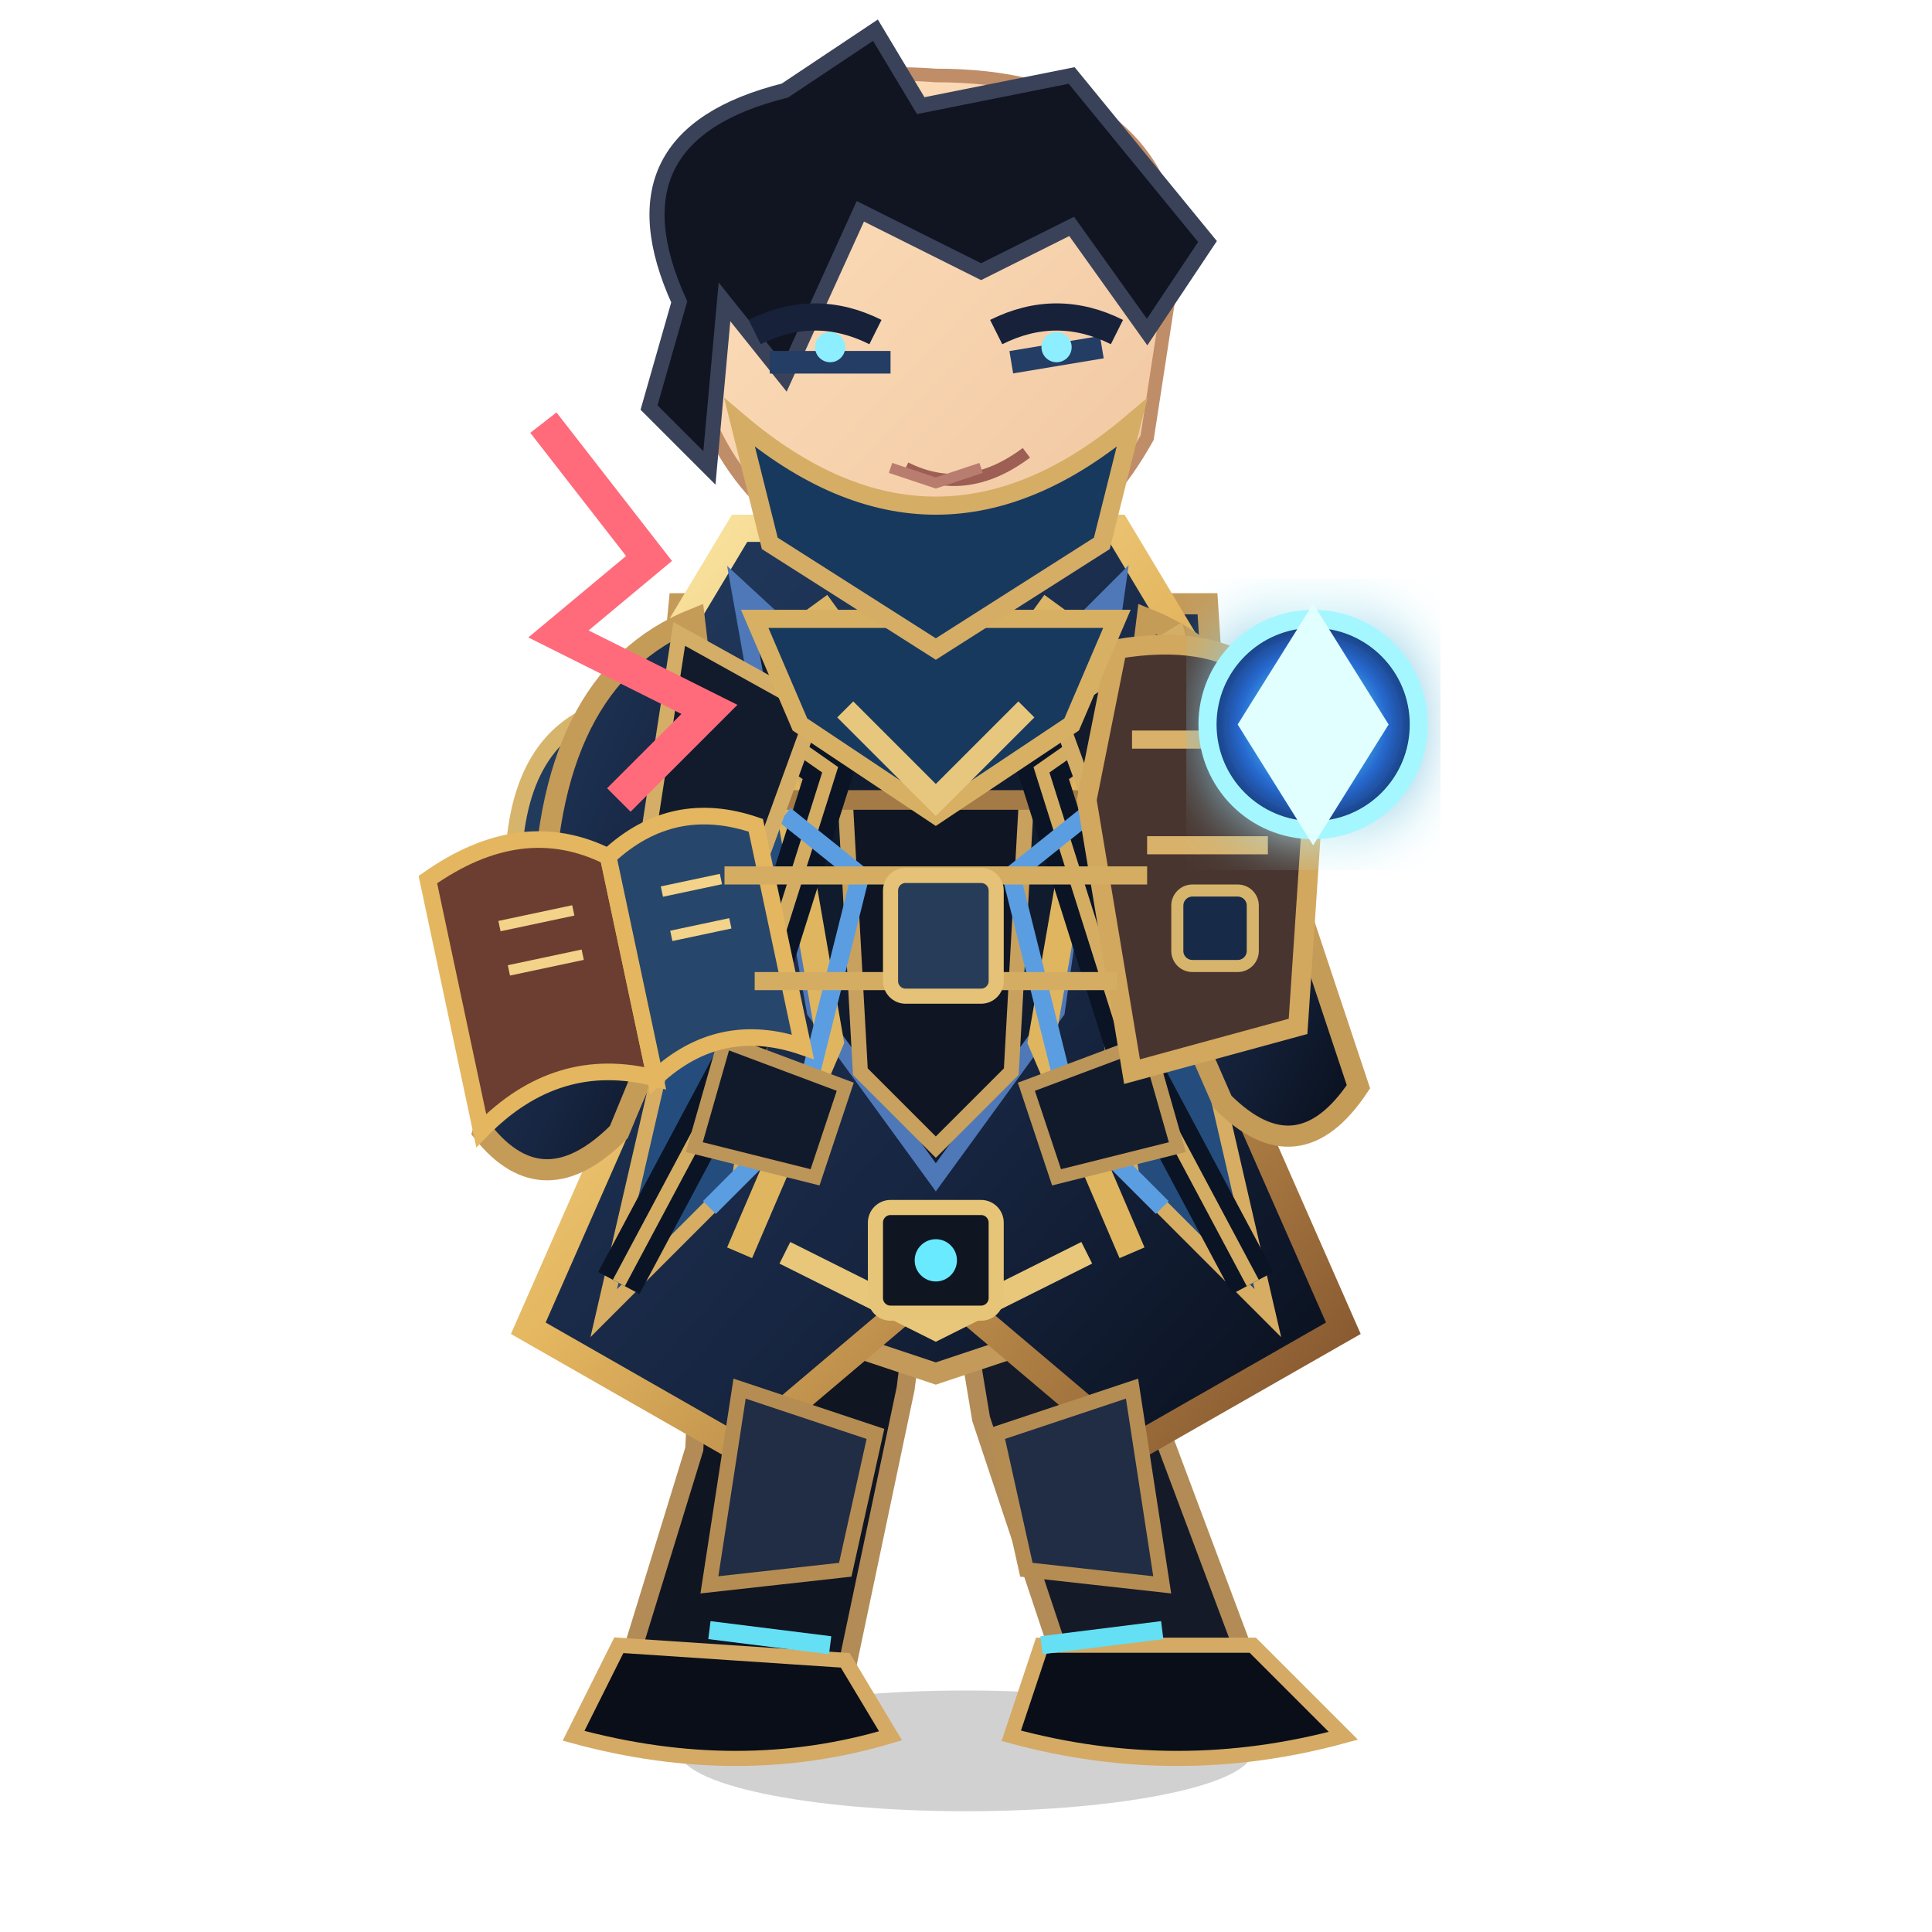
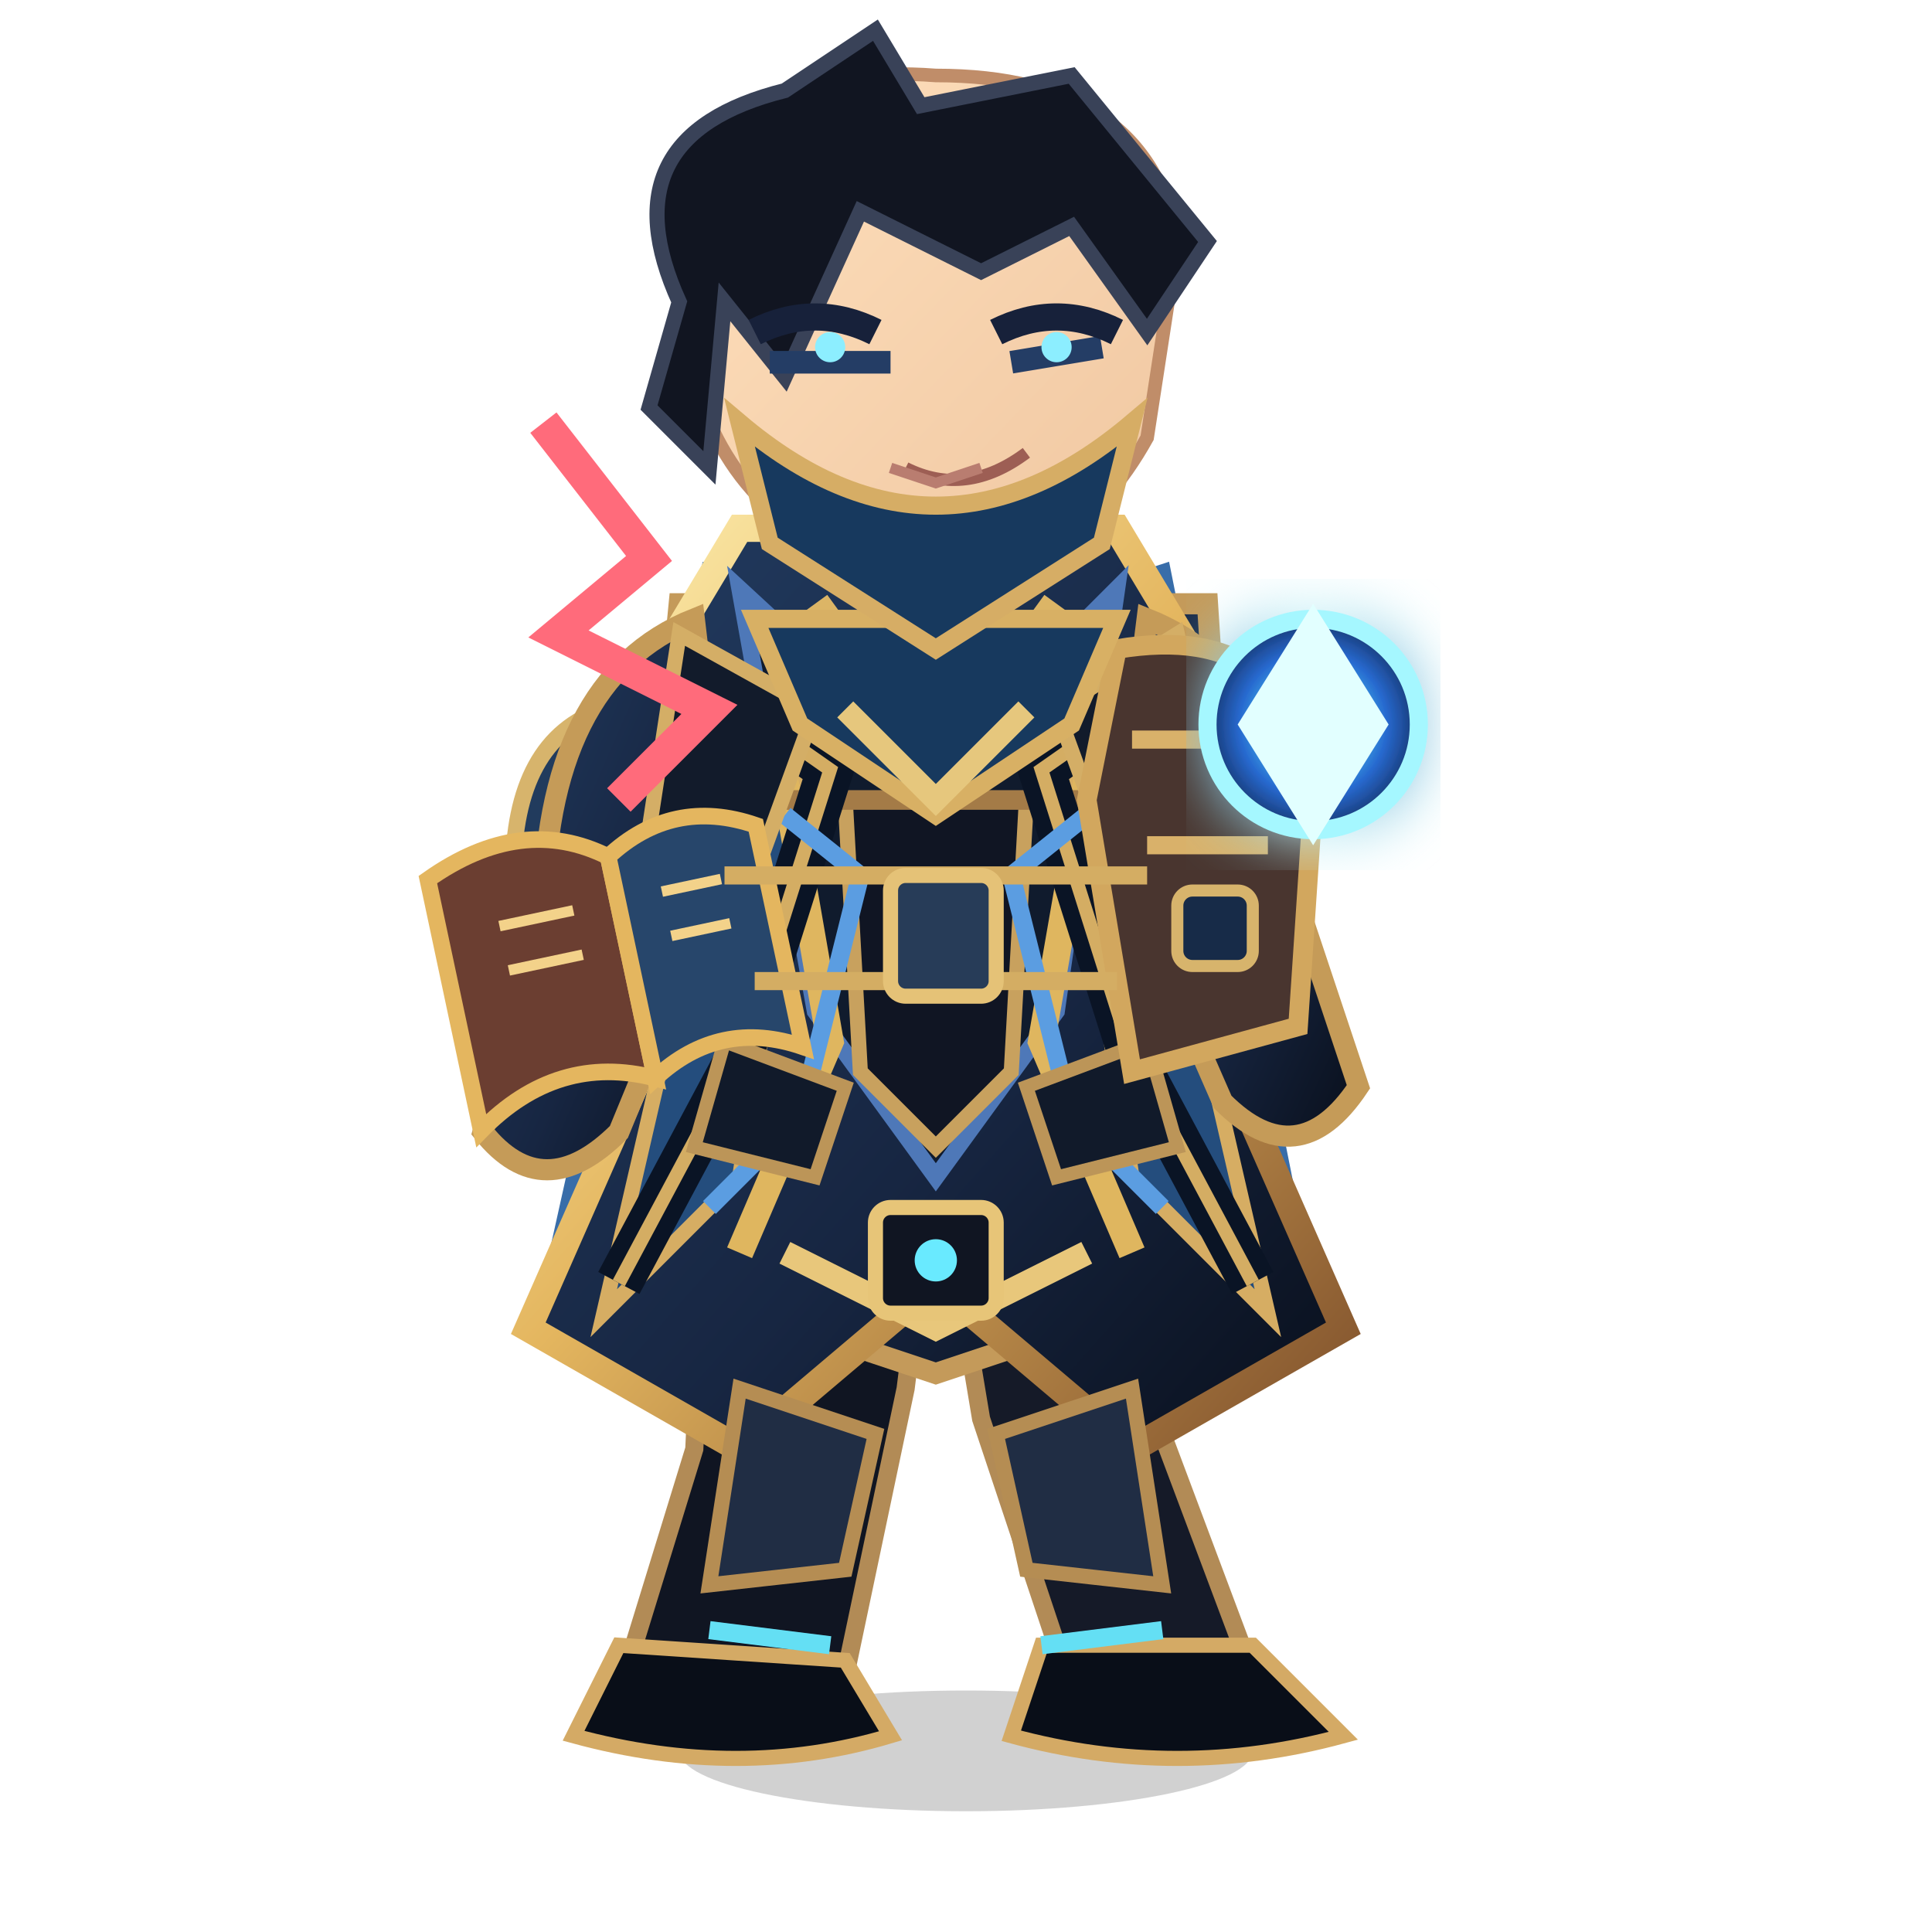
<svg xmlns="http://www.w3.org/2000/svg" width="128" height="128" viewBox="0 0 128 128" role="img" aria-label="Researcher down hit frame 2">
  <defs>
    <linearGradient id="coat" x1="0" y1="0" x2="1" y2="1">
      <stop offset="0" stop-color="#223c61" />
      <stop offset=".58" stop-color="#172642" />
      <stop offset="1" stop-color="#090f1b" />
    </linearGradient>
    <linearGradient id="gold" x1="0" y1="0" x2="1" y2="1">
      <stop stop-color="#fff0b2" />
      <stop offset=".45" stop-color="#e4b65f" />
      <stop offset="1" stop-color="#80512c" />
    </linearGradient>
    <radialGradient id="orb">
      <stop stop-color="#f0ffff" />
      <stop offset=".25" stop-color="#55e9ff" />
      <stop offset=".7" stop-color="#2769cf" />
      <stop offset="1" stop-color="#18366e" />
    </radialGradient>
    <linearGradient id="skin" x1="0" y1="0" x2="1" y2="1">
      <stop stop-color="#ffe0bd" />
      <stop offset="1" stop-color="#efc6a0" />
    </linearGradient>
    <filter id="glow">
      <feGaussianBlur stdDeviation="2.1" result="b" />
      <feMerge>
        <feMergeNode in="b" />
        <feMergeNode in="SourceGraphic" />
      </feMerge>
    </filter>
  </defs>
  <ellipse cx="64" cy="116" rx="19" ry="4" fill="#000" opacity=".18" />
  <g transform="translate(-2 0)">
    <g transform="translate(0 0)">
+       <path d="M49 38 Q64 43 79 38 L88 83 Q79 93 74 92 L64 84 L54 92 Q43 89 39 83 Z" fill="#101b31" stroke="#386da9" stroke-width="1.2" />
+       <path d="M44 81 L54 87 L64 80 L74 87 L84 81" fill="none" stroke="#b58a4d" stroke-width="1" />
      <path d="M49 74 L48 96 L44 109 Q49 114 58 111 L62 92 L64 76 Z" fill="#101522" stroke="#b28b56" stroke-width="1.2" />
      <path d="M64 76 L67 94 L72 109 Q78 114 85 111 L79 95 L77 74 Z" fill="#151a28" stroke="#b28b56" stroke-width="1.2" />
      <path d="M43 109 L58 110 L61 115 Q51 118 40 115 Z M71 109 L85 109 L91 115 Q80 118 69 115 Z" fill="#090e18" stroke="#d4aa65" stroke-width="1" />
      <path d="M47 40 L82 40 L84 71 L79 86 L64 91 L49 86 L44 71 Z" fill="url(#coat)" stroke="#c49a5a" stroke-width="1.4" />
      <path d="M51 35 L76 35 L82 45 L80 63 L91 88 L77 96 L64 85 L51 96 L37 88 L48 63 L45 45 Z" fill="url(#coat)" stroke="url(#gold)" stroke-width="1.8" />
      <path d="M51 39 L64 51 L76 39 L72 67 L64 78 L56 67 Z" fill="#101b2d" stroke="#4e78b8" stroke-width="1.1" />
      <path d="M48 49 L55 52 L51 78 L42 87 L48 61 Z M78 49 L73 52 L77 78 L86 87 L80 61 Z" fill="#244d7d" stroke="#d6ad63" stroke-width="1" />
      <path d="M56 40 L64 51 L72 40" fill="none" stroke="#dcb566" stroke-width="2" />
      <path d="M58 53 L70 53 L69 71 L64 76 L59 71 Z" fill="#101523" stroke="#c8a15e" stroke-width="1" />
      <path d="M53 46 L57 69 L51 83 M75 46 L71 69 L77 83" fill="none" stroke="#dfb65f" stroke-width="1.8" />
      <path d="M47 53 L81 53" stroke="#a47b47" stroke-width="1.3" />
      <path d="M47 44 L57 51 L51 70 L43 85 M81 44 L71 51 L77 70 L85 85" fill="none" stroke="#0a1425" stroke-width="3.1" />
      <path d="M47 44 L57 51 L51 70 L43 85 M81 44 L71 51 L77 70 L85 85" fill="none" stroke="#d4ad63" stroke-width=".9" />
      <path d="M54 54 L59 58 L55 74 L49 80 M74 54 L69 58 L73 74 L79 80" fill="none" stroke="#5b9de1" stroke-width="1.2" />
      <path d="M54 83 L64 88 L74 83" fill="none" stroke="#e8c77b" stroke-width="1.6" />
      <rect x="60" y="80" width="8" height="7" rx="1" fill="#101522" stroke="#e7c578" stroke-width="1" />
      <circle cx="64" cy="83.5" r="1.4" fill="#69eaff" />
      <path d="M42 47 Q36 49 36 58 L38 69 L45 70 L48 58 Z" fill="#213b5d" stroke="#d7b46c" stroke-width="1.1" />
      <path d="M39 53 L44 55 L42 64" fill="none" stroke="#5799d9" stroke-width="1.3" />
      <path d="M81 47 Q88 49 88 58 L86 69 L79 70 L76 58 Z" fill="#172944" stroke="#d7b46c" stroke-width="1.1" />
      <path d="M80 54 L85 56 L83 64" fill="none" stroke="#5799d9" stroke-width="1.3" />
      <path d="M50 69 L58 72 L56 78 L48 76 Z M70 72 L78 69 L80 76 L72 78 Z" fill="#111a2a" stroke="#bc9558" stroke-width=".9" />
      <path d="M51 92 L60 95 L58 104 L49 105 Z M68 95 L77 92 L79 105 L70 104 Z" fill="#202d44" stroke="#b58d53" stroke-width="1" />
      <path d="M49 108 L57 109 M71 109 L79 108" stroke="#64dff4" stroke-width="1.2" />
      <g transform="rotate(0 64 48)">
        <path d="M48 41 Q38 45 38 61 L34 75 Q38 80 43 75 L50 58 Z" fill="url(#coat)" stroke="#c59b58" stroke-width="1.4" />
        <path d="M78 41 Q88 45 88 60 L92 72 Q88 78 83 73 L76 57 Z" fill="url(#coat)" stroke="#c59b58" stroke-width="1.4" />
      </g>
      <path d="M47 42 L56 47 L52 58 L45 55 Z M80 42 L72 47 L76 58 L83 55 Z" fill="#121b2b" stroke="#d4ae66" stroke-width="1" />
      <path d="M76 43 Q88 41 89 53 L88 68 L77 71 L74 53 Z" fill="#49352f" stroke="#d2a75e" stroke-width="1.3" />
      <path d="M77 49 L87 49 M78 56 L86 56" stroke="#d9b16a" stroke-width="1.2" />
      <rect x="80" y="59" width="5" height="5" rx="1" fill="#172b48" stroke="#d7b46c" stroke-width=".8" />
      <g transform="rotate(-12 42 65)">
        <path d="M32 56 Q39 53 44 57 L44 72 Q38 69 32 73 Z" fill="#6b3e31" stroke="#e4b65f" stroke-width="1.1" />
        <path d="M44 57 Q49 54 54 57 L54 72 Q49 69 44 72 Z" fill="#27466b" stroke="#e4b65f" stroke-width="1.1" />
        <path d="M36 60 L41 60 M36 63 L41 63 M47 60 L51 60 M47 63 L51 63" stroke="#f3d28a" stroke-width=".7" />
      </g>
      <path d="M52 41 L76 41 L73 48 L64 54 L55 48 Z" fill="#17395e" stroke="#d8b064" stroke-width="1.2" />
      <path d="M58 47 L64 53 L70 47" fill="none" stroke="#e6c77d" stroke-width="1.5" />
      <path d="M50 58 L78 58 M52 65 L76 65" stroke="#d4ad63" stroke-width="1.2" />
      <rect x="61" y="58" width="7" height="8" rx="1" fill="#273c58" stroke="#e5c277" stroke-width="1" />
      <path d="M48 14 Q51 4 64 5 Q78 5 80 16 L78 29 Q73 38 64 38 Q53 37 49 28 Z" fill="url(#skin)" stroke="#c08d69" stroke-width=".9" />
      <path d="M47 20 Q42 9 54 6 L60 2 L63 7 L73 5 L82 16 L78 22 L73 15 L67 18 L59 14 L54 25 L50 20 L49 31 L45 27 Z" fill="#111521" stroke="#394258" stroke-width="1" />
      <path d="M53 24 L61 24 M69 24 L75 23" stroke="#243d65" stroke-width="1.5" />
      <path d="M62 31 Q66 33 70 30" fill="none" stroke="#9d5e54" stroke-width=".8" />
      <path d="M52 22 Q56 20 60 22 M68 22 Q72 20 76 22" fill="none" stroke="#17213a" stroke-width="1.8" />
      <circle cx="57" cy="23" r="1" fill="#8ceeff" />
      <circle cx="72" cy="23" r="1" fill="#8ceeff" />
      <path d="M61 31 L64 32 L67 31" fill="none" stroke="#b97d70" stroke-width=".7" />
      <path d="M51 28 Q64 39 77 28 L75 36 L64 43 L53 36 Z" fill="#17395e" stroke="#d6ad65" stroke-width="1.2" />
      <g filter="url(#glow)">
        <circle cx="89" cy="48" r="7" fill="url(#orb)" stroke="#a5f7ff" stroke-width="1.2" />
        <path d="M84 48 L89 40 L94 48 L89 56 Z" fill="#e2ffff" />
      </g>
      <path d="M38 28 L45 37 L39 42 L49 47 L43 53" fill="none" stroke="#ff6b7b" stroke-width="2.2" />
    </g>
  </g>
</svg>
